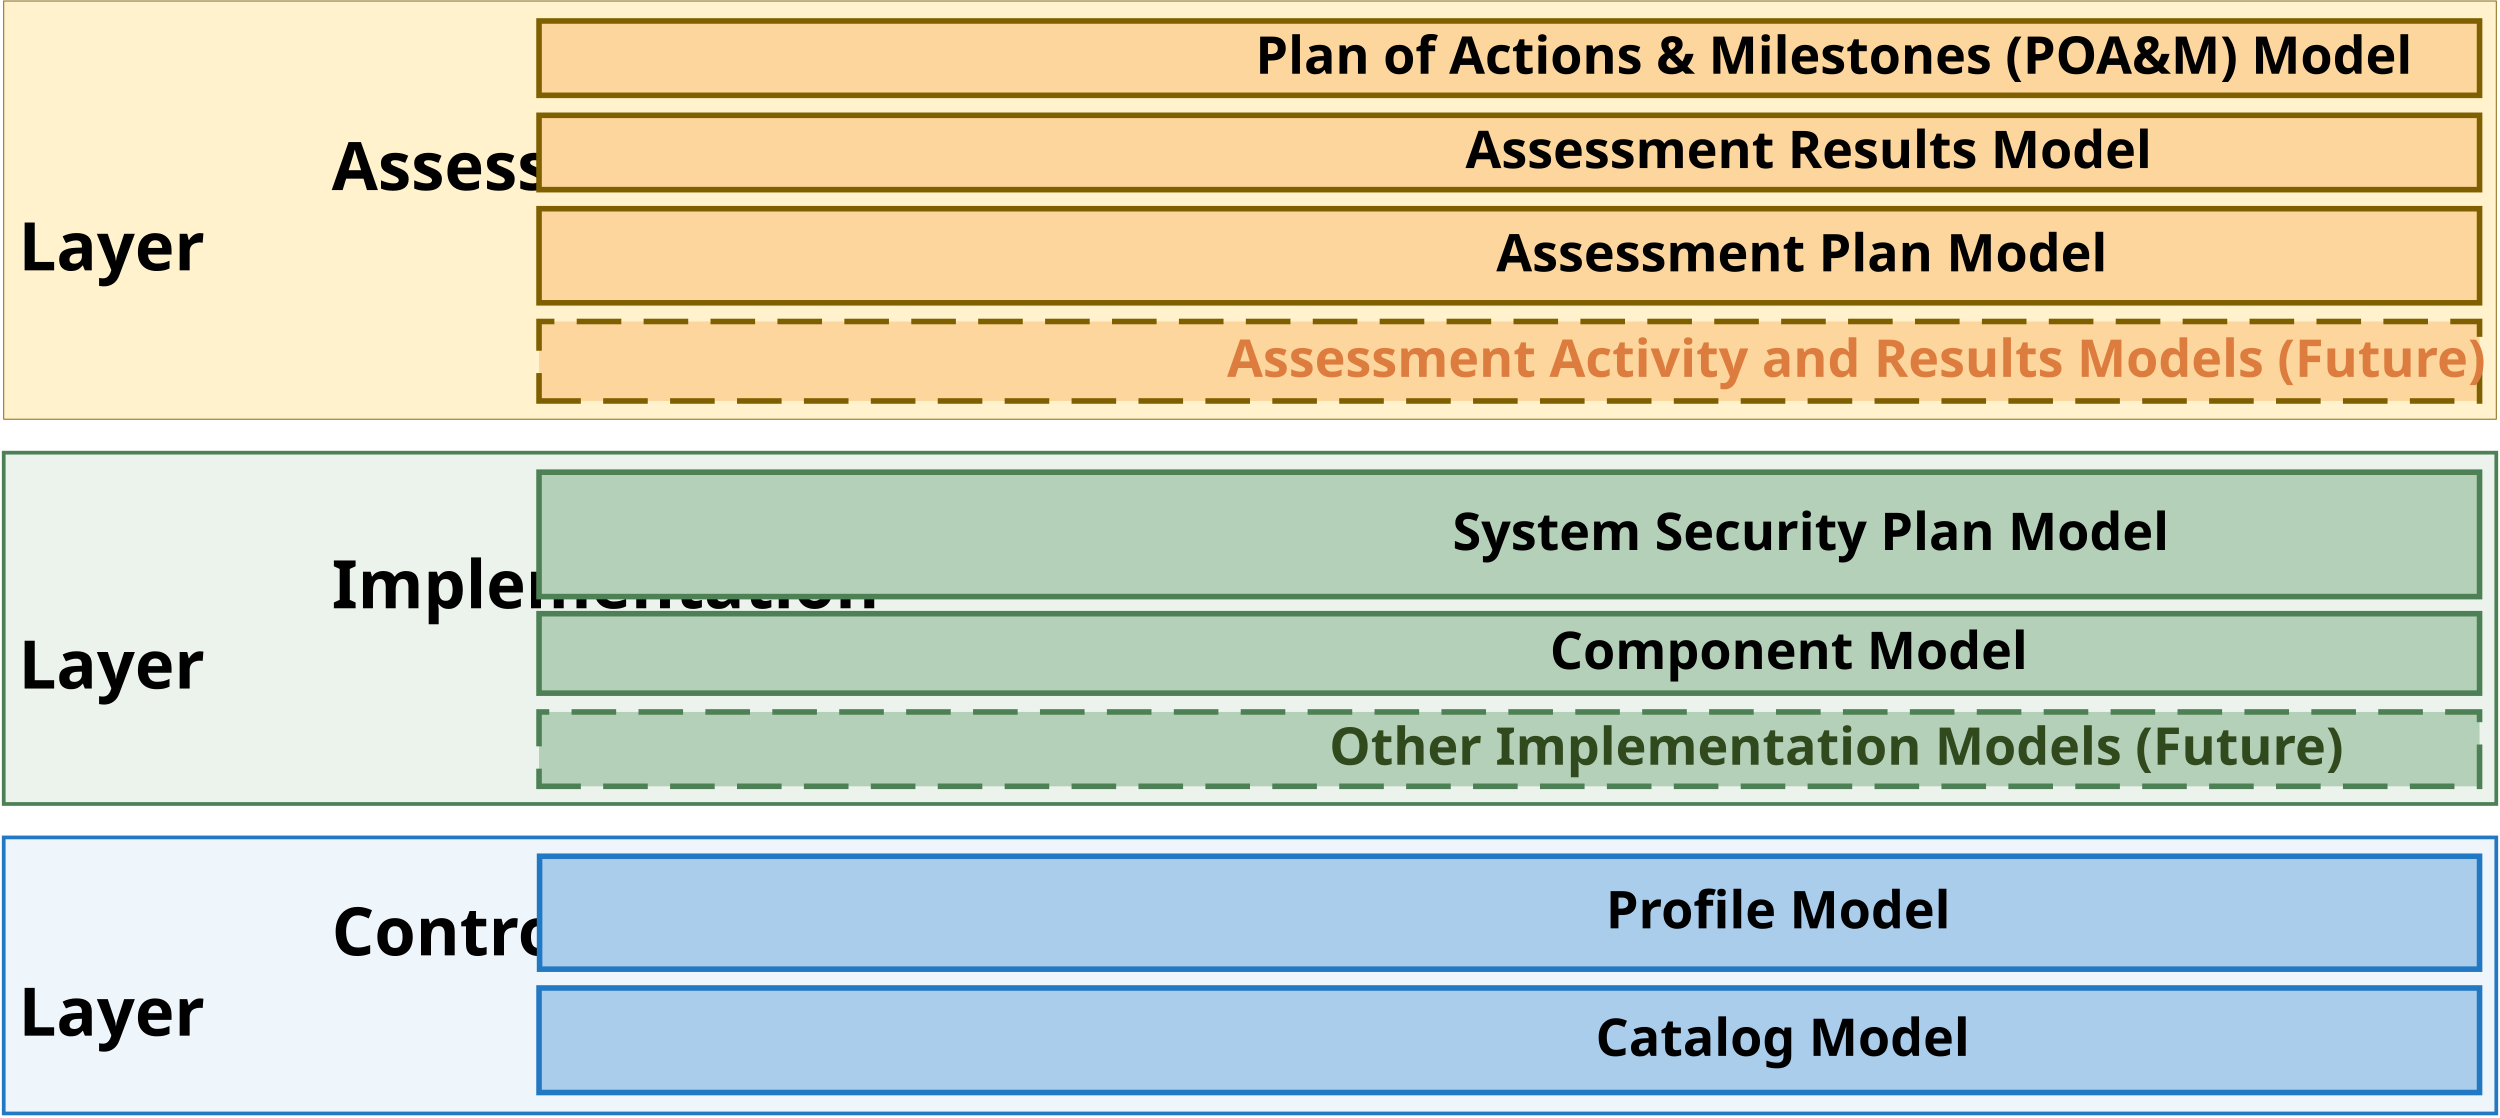
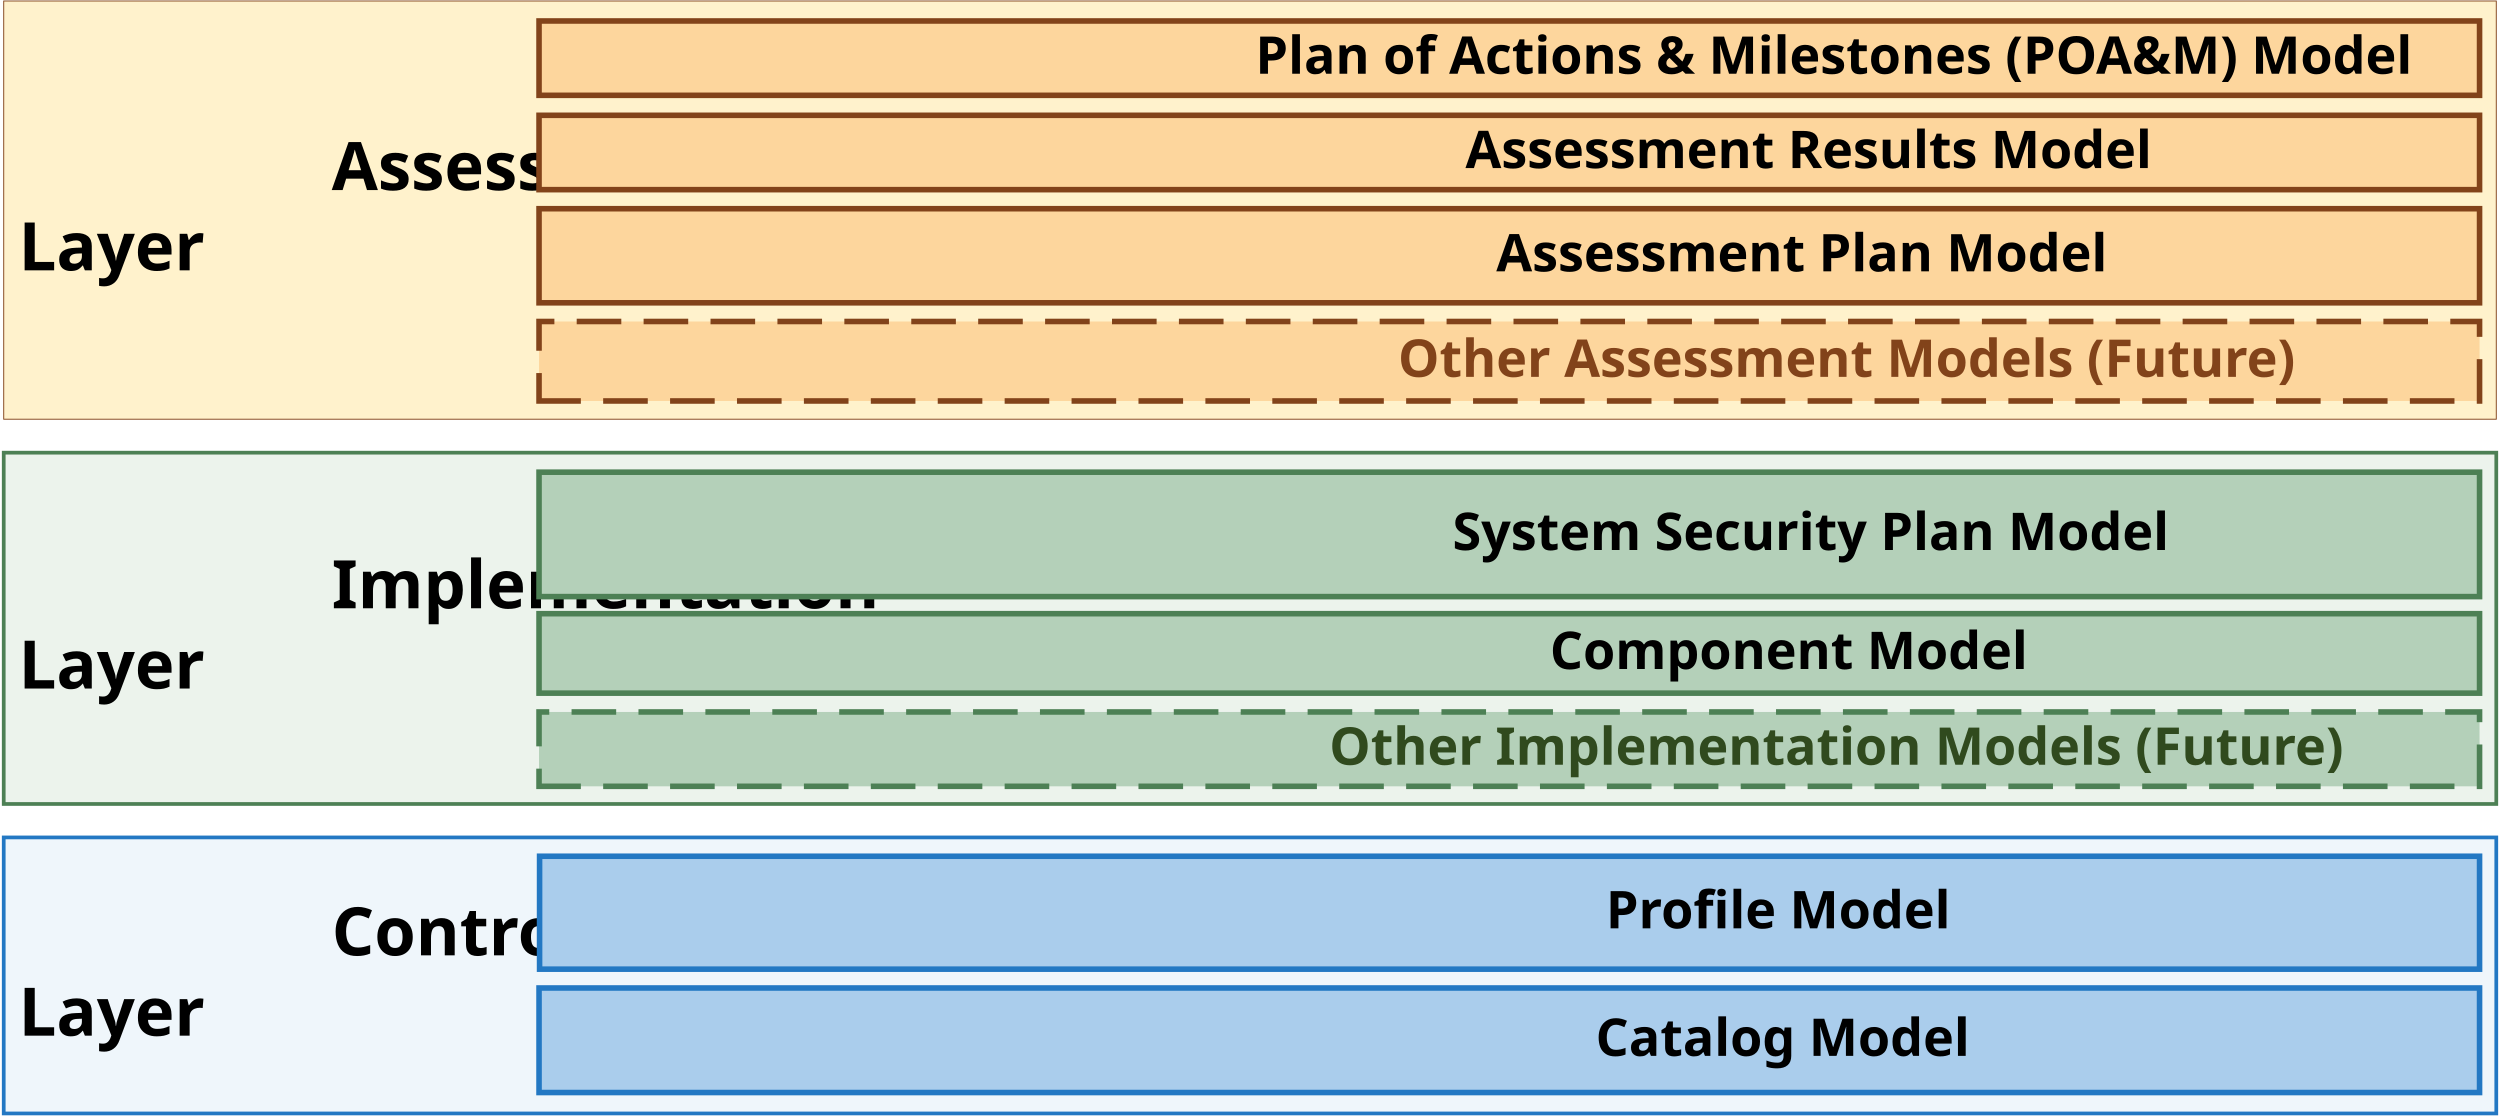
<svg xmlns="http://www.w3.org/2000/svg" xmlns:ns1="http://schemas.microsoft.com/visio/2003/SVGExtensions/" width="9.34in" height="4.174in" viewBox="0 0 672.5 300.5" xml:space="preserve" color-interpolation-filters="sRGB" class="st14">
  <ns1:documentProperties ns1:langID="1033" ns1:viewMarkup="false" />
  <style type="text/css">
	
		.st1 {fill:#eff6fb;stroke:#2378c3;stroke-width:1}
		.st2 {fill:#000000;font-family:Calibri;font-size:1.5em;font-weight:bold}
		.st3 {font-size:1em}
		.st4 {fill:#aacdec;stroke:#2378c3;stroke-width:1.5}
		.st5 {fill:#000000;font-family:Calibri;font-size:1.167em;font-weight:bold}
		.st6 {fill:#ecf3ec;stroke:#4d8055;stroke-width:1}
		.st7 {fill:#b4d0b9;stroke:#4d8055;stroke-width:1.5}
		.st8 {fill:#b4d0b9;stroke:#4d8055;stroke-dasharray:10.5,7.5;stroke-width:1.5}
		.st9 {fill:#304a1e;font-family:Calibri;font-size:1.167em;font-weight:bold}
- 		.st10 {fill:#fff2cc;stroke:#7f6000;stroke-width:0.25}
- 		.st11 {fill:#fdd69d;stroke:#7f6000;stroke-dasharray:10.5,7.5;stroke-width:1.5}
- 		.st12 {fill:#dc7d3f;font-family:Calibri;font-size:1.167em;font-weight:bold}
- 		.st13 {fill:#fdd69d;stroke:#7f6000;stroke-width:1.5}
+ 		.st10 {fill:#fff2cc;stroke:#82431a;stroke-width:0.25}
+ 		.st11 {fill:#fdd69d;stroke:#82431a;stroke-dasharray:10.5,7.5;stroke-width:1.5}
+ 		.st12 {fill:#82431a;font-family:Calibri;font-size:1.167em;font-weight:bold}
+ 		.st13 {fill:#fdd69d;stroke:#82431a;stroke-width:1.5}
		.st14 {fill:none;fill-rule:evenodd;font-size:12px;overflow:visible;stroke-linecap:square;stroke-miterlimit:3}
	
	</style>
  <g ns1:mID="0" ns1:index="1" ns1:groupContext="foregroundPage">
    <ns1:pageProperties ns1:drawingScale="1" ns1:pageScale="1" ns1:drawingUnits="0" ns1:shadowOffsetX="9" ns1:shadowOffsetY="-9" />
    <g id="shape3-1" ns1:mID="3" ns1:groupContext="shape" transform="translate(1,-1)">
      <ns1:userDefs>
        <ns1:ud ns1:nameU="visVersion" ns1:val="VT0(15):26" />
      </ns1:userDefs>
      <ns1:textBlock ns1:margins="rect(4,4,4,4)" />
      <ns1:textRect cx="335.25" cy="263.375" width="670.51" height="74.25" />
      <rect x="0" y="226.25" width="670.5" height="74.25" class="st1" />
      <text x="4" y="257.97" class="st2" ns1:langID="1033">
        <ns1:paragraph />
        <ns1:tabList />Controls<ns1:newlineChar />
        <tspan x="4" dy="1.2em" class="st3">Layer</tspan>
      </text>
    </g>
    <g id="shape4-5" ns1:mID="4" ns1:groupContext="shape" transform="translate(145.145,-39.8125)">
      <ns1:userDefs>
        <ns1:ud ns1:nameU="visVersion" ns1:val="VT0(15):26" />
      </ns1:userDefs>
      <ns1:textBlock ns1:margins="rect(4,4,4,4)" />
      <ns1:textRect cx="260.927" cy="285.312" width="521.86" height="30.375" />
      <rect x="0" y="270.125" width="521.855" height="30.375" class="st4" />
      <text x="221.31" y="289.51" class="st5" ns1:langID="1033">
        <ns1:paragraph ns1:horizAlign="1" />
        <ns1:tabList />Profile Model</text>
    </g>
    <g id="shape2-8" ns1:mID="2" ns1:groupContext="shape" transform="translate(145,-6.62501)">
      <ns1:userDefs>
        <ns1:ud ns1:nameU="visVersion" ns1:val="VT0(15):26" />
      </ns1:userDefs>
      <ns1:textBlock ns1:margins="rect(4,4,4,4)" />
      <ns1:textRect cx="261" cy="286.438" width="522.01" height="28.125" />
      <rect x="0" y="272.375" width="522" height="28.125" class="st4" />
      <text x="218.69" y="290.64" class="st5" ns1:langID="1033">
        <ns1:paragraph ns1:horizAlign="1" />
        <ns1:tabList />Catalog Model</text>
    </g>
    <g id="shape5-11" ns1:mID="5" ns1:groupContext="shape" transform="translate(1,-84.25)">
      <ns1:userDefs>
        <ns1:ud ns1:nameU="visVersion" ns1:val="VT0(15):26" />
      </ns1:userDefs>
      <ns1:textBlock ns1:margins="rect(4,4,4,4)" />
      <ns1:textRect cx="335.25" cy="253.25" width="670.51" height="94.5" />
      <rect x="0" y="206" width="670.5" height="94.5" class="st6" />
      <text x="4" y="247.85" class="st2" ns1:langID="1033">
        <ns1:paragraph />
        <ns1:tabList />Implementation<ns1:newlineChar />
        <tspan x="4" dy="1.2em" class="st3">Layer</tspan>
      </text>
    </g>
    <g id="shape6-15" ns1:mID="6" ns1:groupContext="shape" transform="translate(145,-140.031)">
      <ns1:userDefs>
        <ns1:ud ns1:nameU="visVersion" ns1:val="VT0(15):26" />
      </ns1:userDefs>
      <ns1:textBlock ns1:margins="rect(4,4,4,4)" />
      <ns1:textRect cx="261" cy="283.766" width="522.01" height="33.469" />
      <rect x="0" y="267.031" width="522" height="33.469" class="st7" />
      <text x="180.19" y="287.97" class="st5" ns1:langID="1033">
        <ns1:paragraph ns1:horizAlign="1" />
        <ns1:tabList />System Security Plan Model</text>
    </g>
    <g id="shape8-18" ns1:mID="8" ns1:groupContext="shape" transform="translate(145,-114.062)">
      <ns1:userDefs>
        <ns1:ud ns1:nameU="visVersion" ns1:val="VT0(15):26" />
      </ns1:userDefs>
      <ns1:textBlock ns1:margins="rect(4,4,4,4)" />
      <ns1:textRect cx="261" cy="289.812" width="522.01" height="21.375" />
      <rect x="0" y="279.125" width="522" height="21.375" class="st7" />
      <text x="206.39" y="294.01" class="st5" ns1:langID="1033">
        <ns1:paragraph ns1:horizAlign="1" />
        <ns1:tabList />Component Model</text>
    </g>
    <g id="shape28-21" ns1:mID="28" ns1:groupContext="shape" transform="translate(145,-89)">
      <ns1:textBlock ns1:margins="rect(4,4,4,4)" />
      <ns1:textRect cx="261" cy="290.5" width="522" height="20" />
      <path d="M0 300.5 L522 300.5 L522 280.5 L0 280.5 L0 300.5 Z" class="st8" />
      <text x="147.04" y="294.7" class="st9" ns1:langID="1033">
        <ns1:paragraph ns1:horizAlign="1" />
        <ns1:tabList />Other Implementation Models (Future)</text>
    </g>
    <g id="shape10-24" ns1:mID="10" ns1:groupContext="shape" transform="translate(1,-187.75)">
      <ns1:userDefs>
        <ns1:ud ns1:nameU="visVersion" ns1:val="VT0(15):26" />
      </ns1:userDefs>
      <ns1:textBlock ns1:margins="rect(4,4,4,4)" />
      <ns1:textRect cx="335.25" cy="244.25" width="670.51" height="112.5" />
      <rect x="0" y="188" width="670.5" height="112.5" class="st10" />
      <text x="4" y="238.85" class="st2" ns1:langID="1033">
        <ns1:paragraph />
        <ns1:tabList />Assessment<ns1:newlineChar />
        <tspan x="4" dy="1.2em" class="st3">Layer</tspan>
      </text>
    </g>
    <g id="shape14-28" ns1:mID="14" ns1:groupContext="shape" transform="translate(145,-192.657)">
      <ns1:textBlock ns1:margins="rect(4,4,4,4)" />
      <ns1:textRect cx="261" cy="289.812" width="522" height="21.375" />
      <path d="M0 300.5 L522 300.5 L522 279.12 L0 279.12 L0 300.5 Z" class="st11" />
-       <text x="119.54" y="294.01" class="st12" ns1:langID="1033">
+       <text x="165.54" y="294.01" class="st12" ns1:langID="1033">
        <ns1:paragraph ns1:horizAlign="1" />
-         <ns1:tabList />Assessment Activity and Results Models (Future)</text>
+         <ns1:tabList />Other Assessment Models (Future)</text>
    </g>
    <g id="shape17-31" ns1:mID="17" ns1:groupContext="shape" transform="translate(145,-274.875)">
      <ns1:textBlock ns1:margins="rect(4,4,4,4)" />
      <ns1:textRect cx="261" cy="290.5" width="522" height="20" />
      <rect x="0" y="280.5" width="522" height="20" class="st13" />
      <text x="127.18" y="294.7" class="st5" ns1:langID="1033">
        <ns1:paragraph ns1:horizAlign="1" />
        <ns1:tabList />Plan of Actions &amp; Milestones (POA&amp;M) Model</text>
    </g>
    <g id="shape21-34" ns1:mID="21" ns1:groupContext="shape" transform="translate(145,-219.063)">
      <ns1:textBlock ns1:margins="rect(4,4,4,4)" />
      <ns1:textRect cx="261" cy="287.844" width="522" height="25.312" />
      <rect x="0" y="275.188" width="522" height="25.312" class="st13" />
      <text x="191.96" y="292.04" class="st5" ns1:langID="1033">
        <ns1:paragraph ns1:horizAlign="1" />
        <ns1:tabList />Assessment Plan Model</text>
    </g>
    <g id="shape23-37" ns1:mID="23" ns1:groupContext="shape" transform="translate(145,-249.5)">
      <ns1:textBlock ns1:margins="rect(4,4,4,4)" />
      <ns1:textRect cx="261" cy="290.5" width="522" height="20" />
      <rect x="0" y="280.5" width="522" height="20" class="st13" />
      <text x="183.67" y="294.7" class="st5" ns1:langID="1033">
        <ns1:paragraph ns1:horizAlign="1" />
        <ns1:tabList />Assessment Results Model</text>
    </g>
  </g>
</svg>
